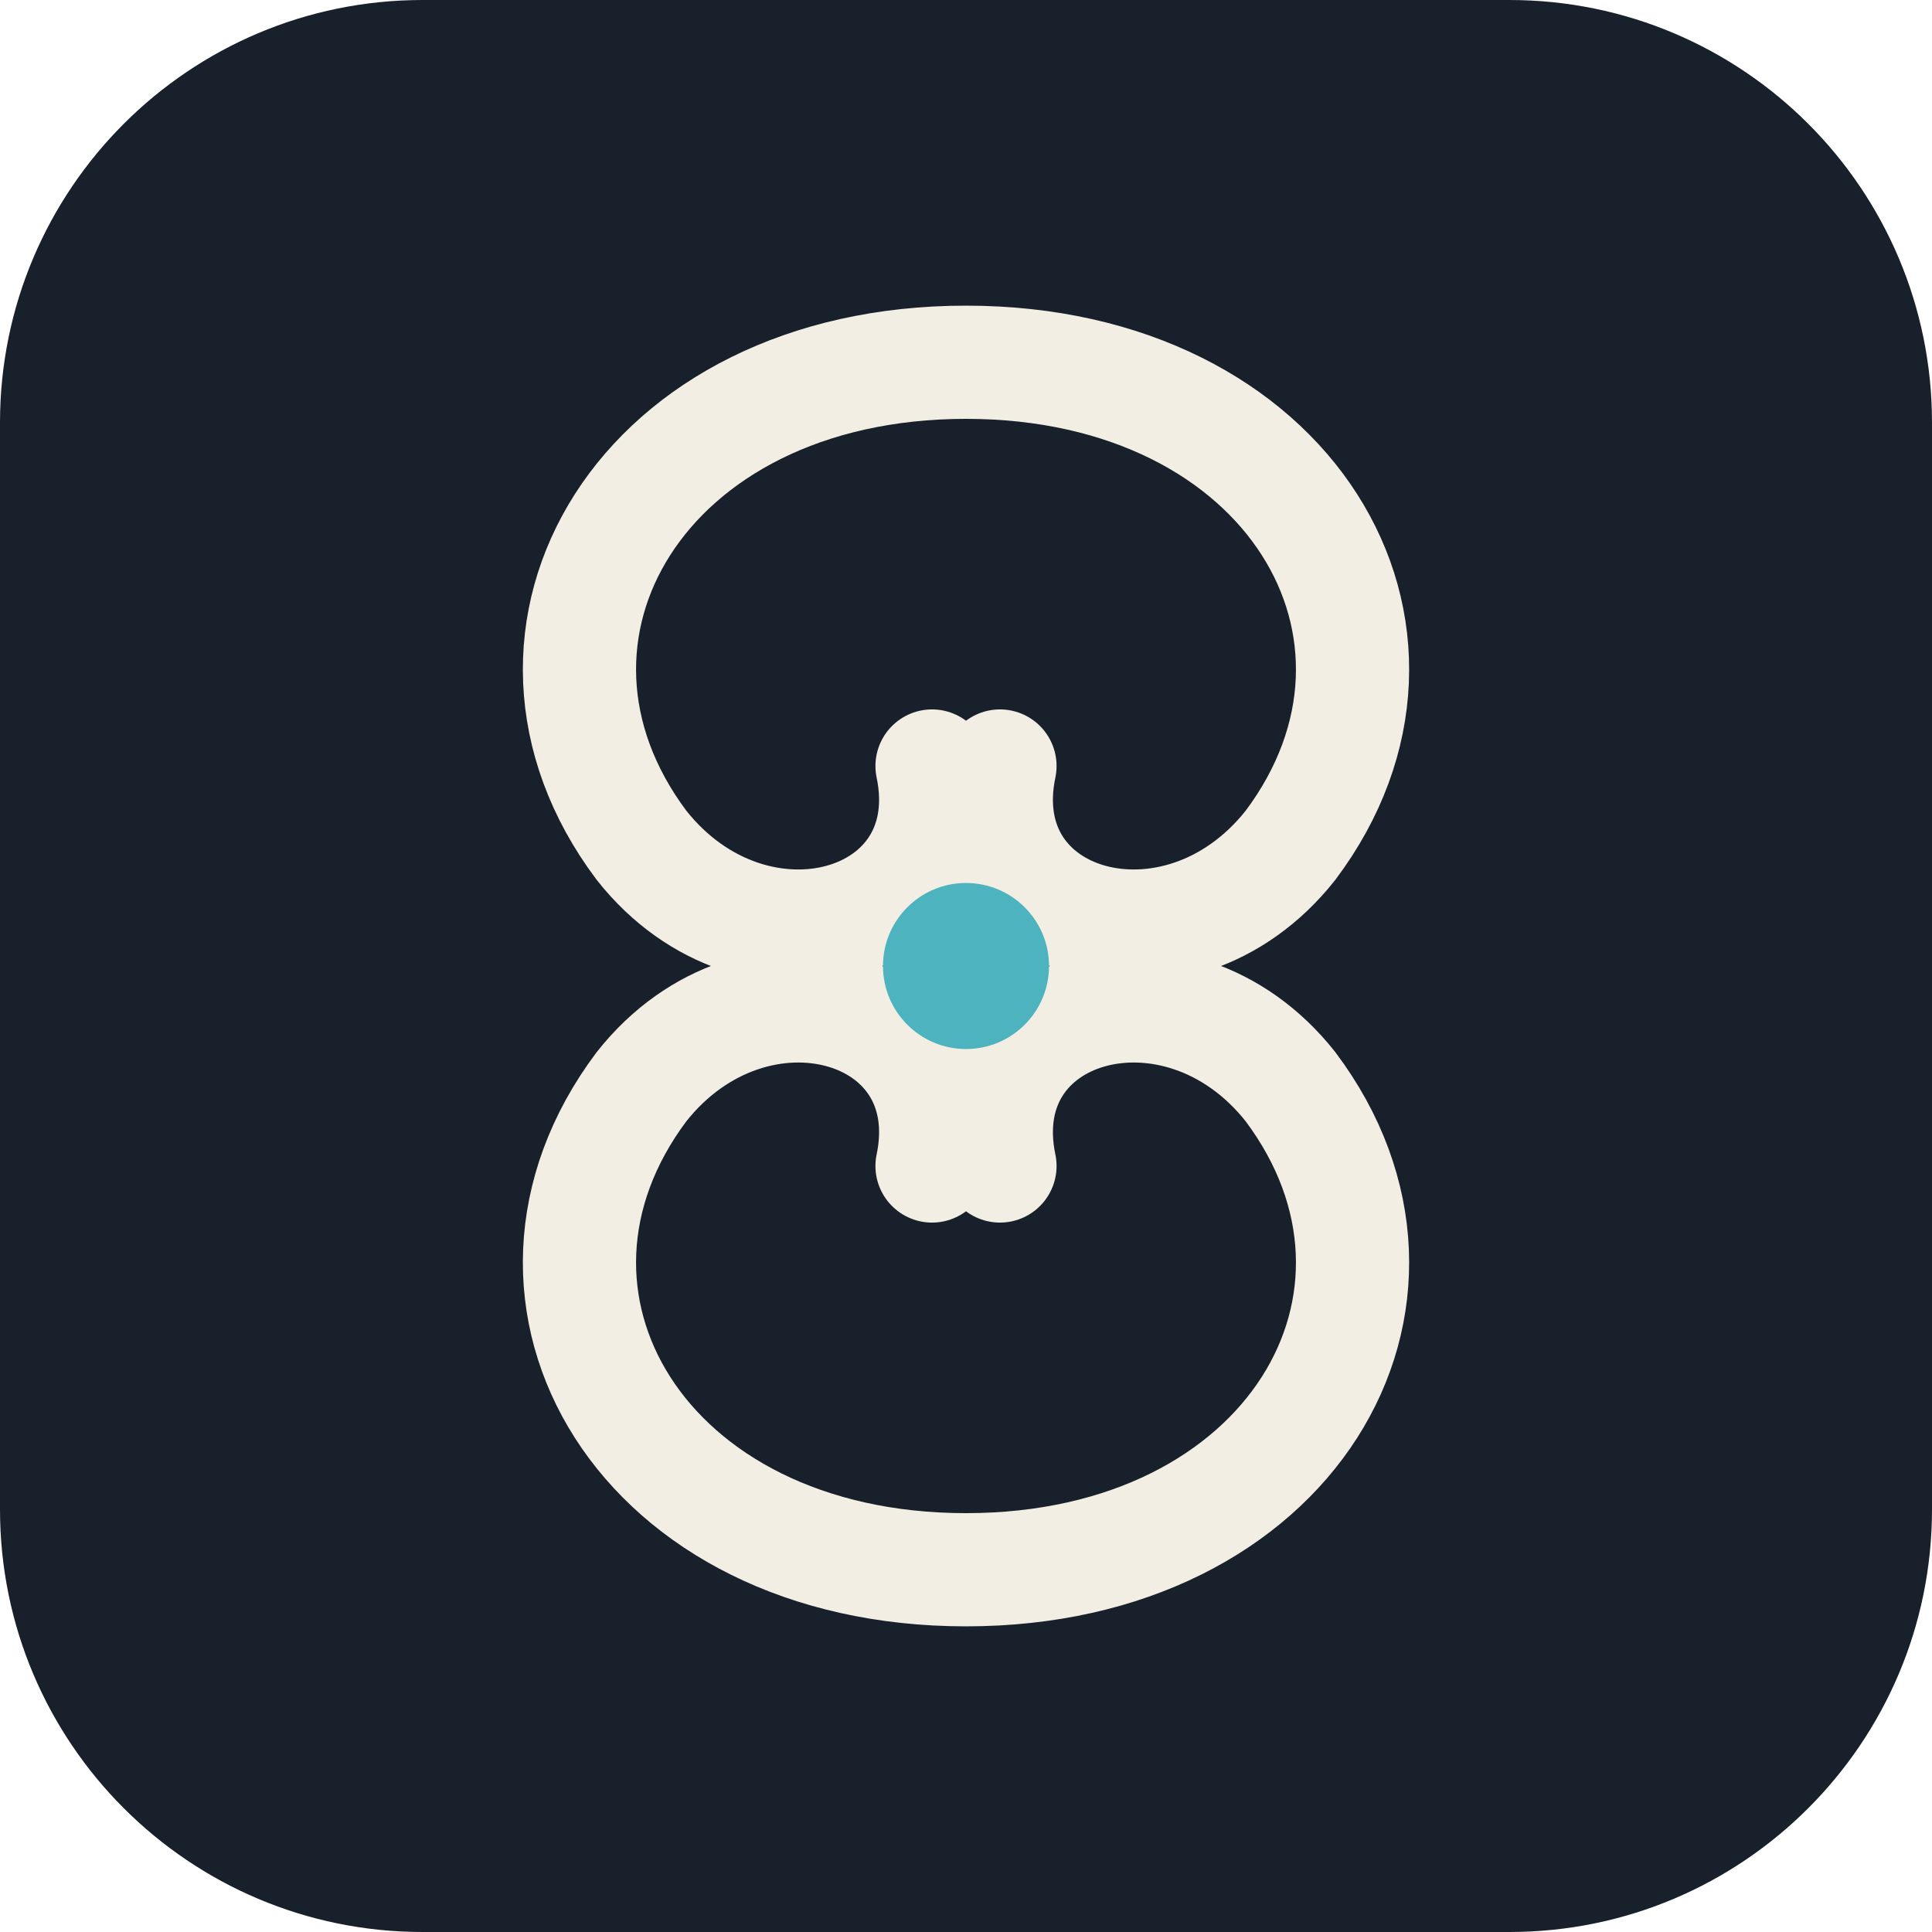
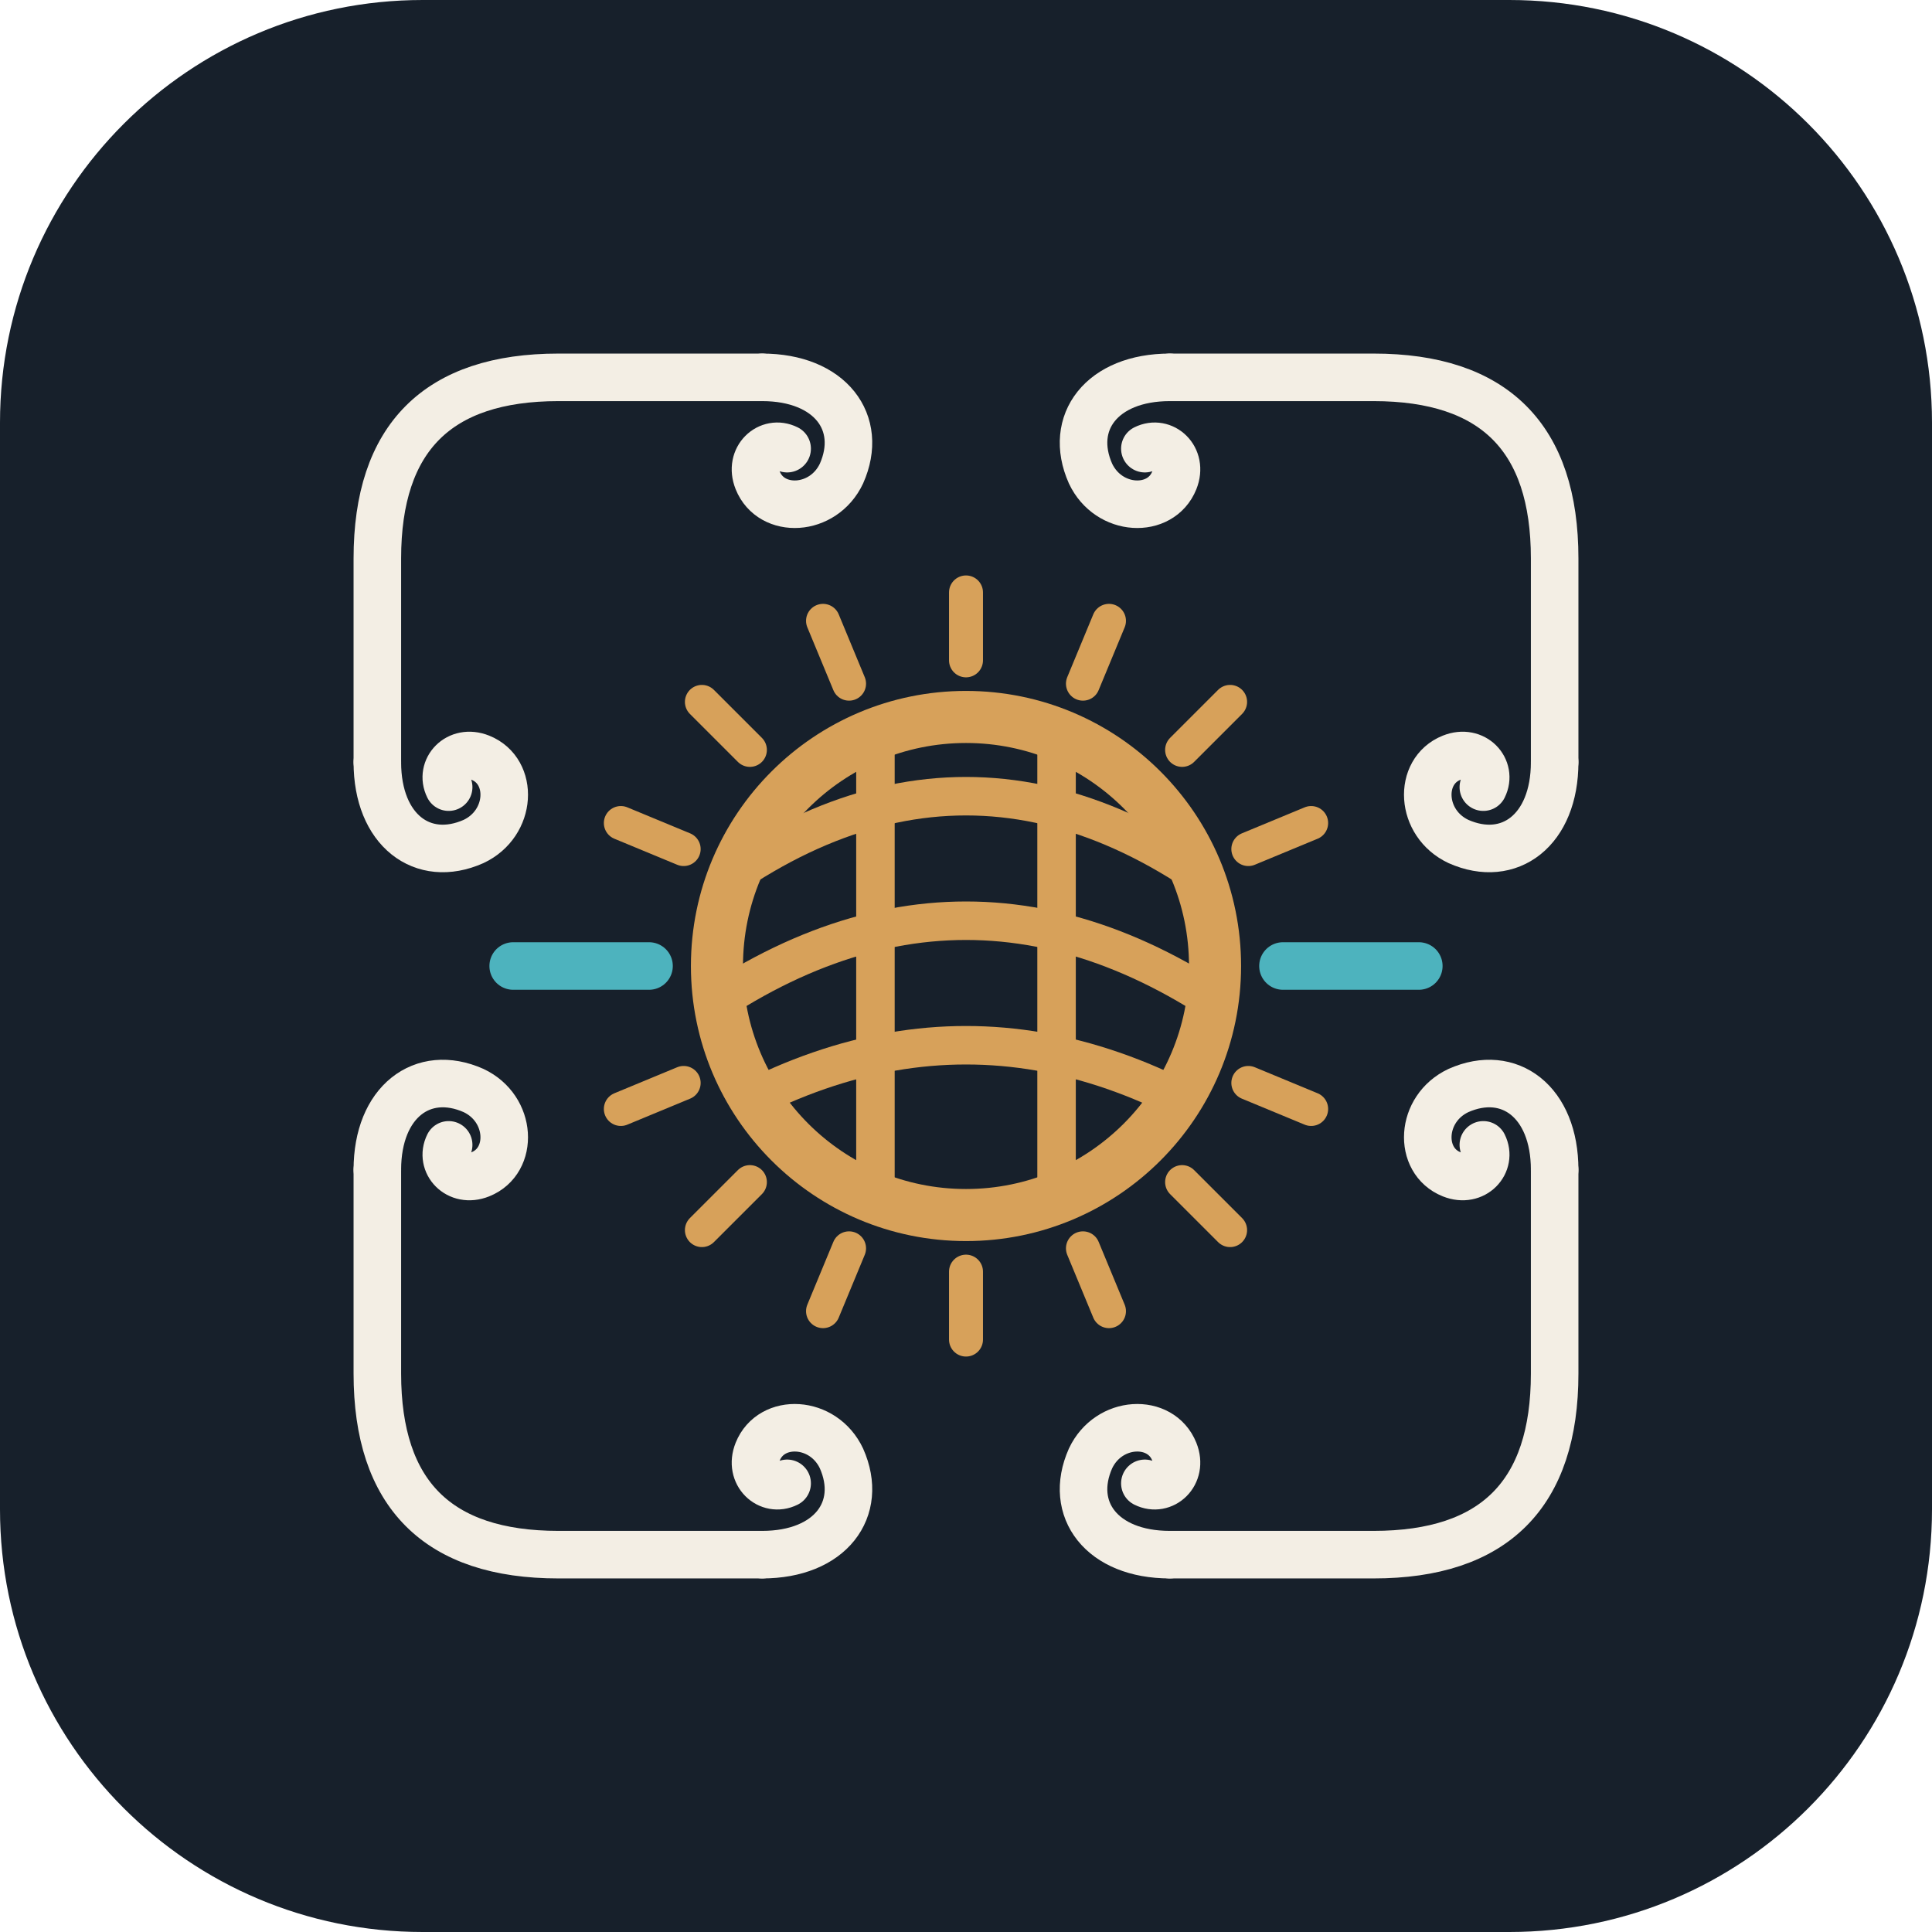
- <svg xmlns="http://www.w3.org/2000/svg" viewBox="0 0 512 512">
+ <svg xmlns="http://www.w3.org/2000/svg" viewBox="0 0 512 512" width="512" height="512">
  <rect width="512" height="512" rx="112" fill="#17202B" />
-   <g fill="none" stroke="#F3EEE4" stroke-width="30" stroke-linecap="round">
-     <path d="M256 96c-86 0-128 72-86 128 30 38 86 22 77-21M256 96c86 0 128 72 86 128-30 38-86 22-77-21M256 416c-86 0-128-72-86-128 30-38 86-22 77 21M256 416c86 0 128-72 86-128-30-38-86-22-77 21" />
+   <g transform="translate(76 76) scale(3)">
+     <g fill="none" stroke-linecap="round" stroke-linejoin="round">
+       <g stroke="#F3EEE4" stroke-width="4.2">
+         <g transform="">
+           <path d="M8 42V24Q8 8 24 8h18" />
+           <path d="M42 8c6 0 9 4 7 8.5-1.6 3.4-6.2 3.6-7.4.6-.8-2 1-3.6 2.6-2.8" />
+           <path d="M8 42c0 6 4 9 8.5 7 3.4-1.6 3.6-6.2.6-7.4-2-.8-3.6 1-2.8 2.6" />
+         </g>
+         <g transform="translate(120 0) scale(-1 1)">
+           <path d="M8 42V24Q8 8 24 8h18" />
+           <path d="M42 8c6 0 9 4 7 8.5-1.6 3.4-6.2 3.6-7.4.6-.8-2 1-3.6 2.6-2.8" />
+           <path d="M8 42c0 6 4 9 8.5 7 3.4-1.6 3.6-6.2.6-7.4-2-.8-3.6 1-2.8 2.6" />
+         </g>
+         <g transform="translate(0 120) scale(1 -1)">
+           <path d="M8 42V24Q8 8 24 8h18" />
+           <path d="M42 8c6 0 9 4 7 8.5-1.6 3.4-6.2 3.6-7.4.6-.8-2 1-3.6 2.6-2.8" />
+           <path d="M8 42c0 6 4 9 8.5 7 3.4-1.6 3.6-6.2.6-7.4-2-.8-3.6 1-2.8 2.6" />
+         </g>
+         <g transform="translate(120 120) scale(-1 -1)">
+           <path d="M8 42V24Q8 8 24 8h18" />
+           <path d="M42 8c6 0 9 4 7 8.5-1.6 3.4-6.2 3.6-7.4.6-.8-2 1-3.6 2.6-2.8" />
+           <path d="M8 42c0 6 4 9 8.5 7 3.4-1.6 3.6-6.2.6-7.4-2-.8-3.6 1-2.8 2.6" />
+         </g>
+       </g>
+       <clipPath id="dc">
+         <circle cx="60" cy="60" r="20.5" />
+       </clipPath>
+       <g stroke="#D7A15A" stroke-width="3.4" clip-path="url(#dc)">
+         <path d="M34 56Q60 34 86 56" />
+         <path d="M34 66Q60 46 86 66" />
+         <path d="M34 76Q60 58 86 76" />
+         <path d="M52 32V88" />
+         <path d="M68 32V88" />
+       </g>
+       <circle cx="60" cy="60" r="22" stroke="#D7A15A" stroke-width="4.6" />
+       <g stroke="#D7A15A" stroke-width="3">
+         <path d="M84.94 70.33L90.49 72.63" />
+         <path d="M79.09 79.09L83.33 83.33" />
+         <path d="M70.33 84.94L72.63 90.49" />
+         <path d="M60.00 87.00L60.00 93.00" />
+         <path d="M49.67 84.94L47.37 90.49" />
+         <path d="M40.91 79.09L36.67 83.33" />
+         <path d="M35.06 70.33L29.51 72.63" />
+         <path d="M35.06 49.67L29.51 47.37" />
+         <path d="M40.91 40.91L36.67 36.67" />
+         <path d="M49.67 35.06L47.37 29.51" />
+         <path d="M60.00 33.00L60.00 27.00" />
+         <path d="M70.33 35.06L72.63 29.51" />
+         <path d="M79.09 40.91L83.33 36.67" />
+         <path d="M84.94 49.67L90.49 47.37" />
+       </g>
+       <path d="M20 60h12M88 60h12" stroke="#4DB3BE" stroke-width="4.2" />
+     </g>
  </g>
-   <circle cx="256" cy="256" r="22" fill="#4DB3BE" />
</svg>
